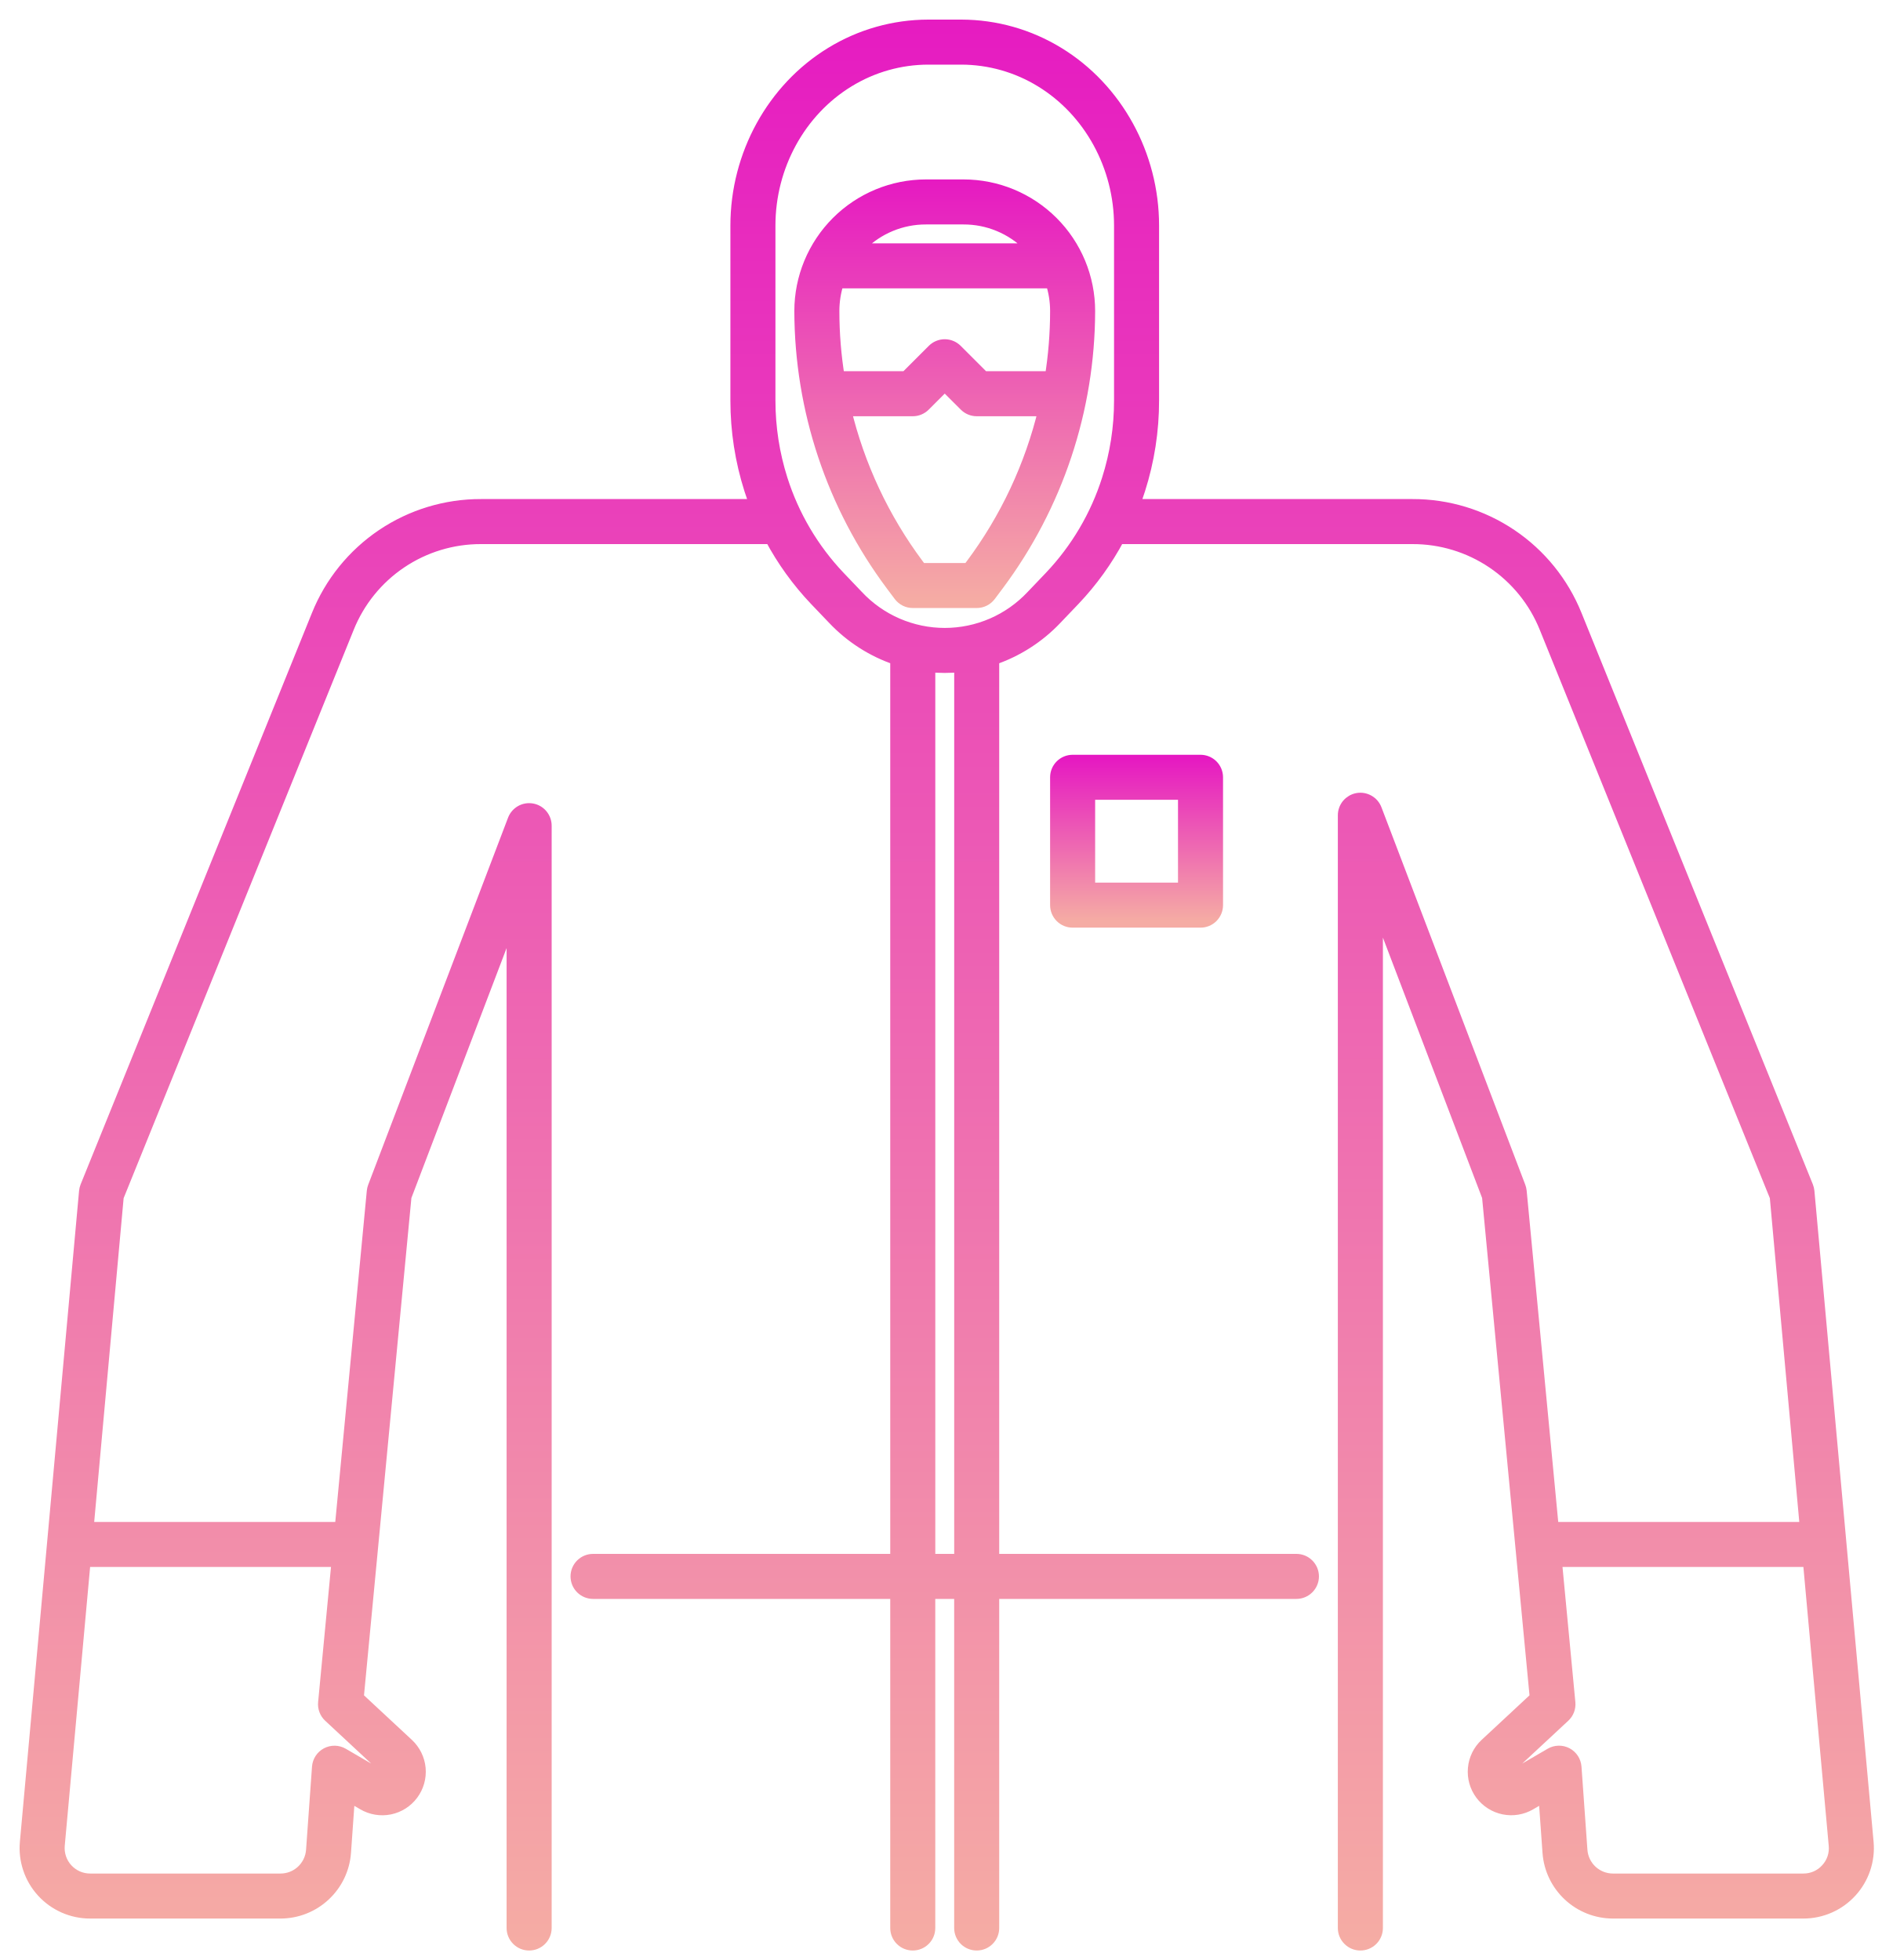
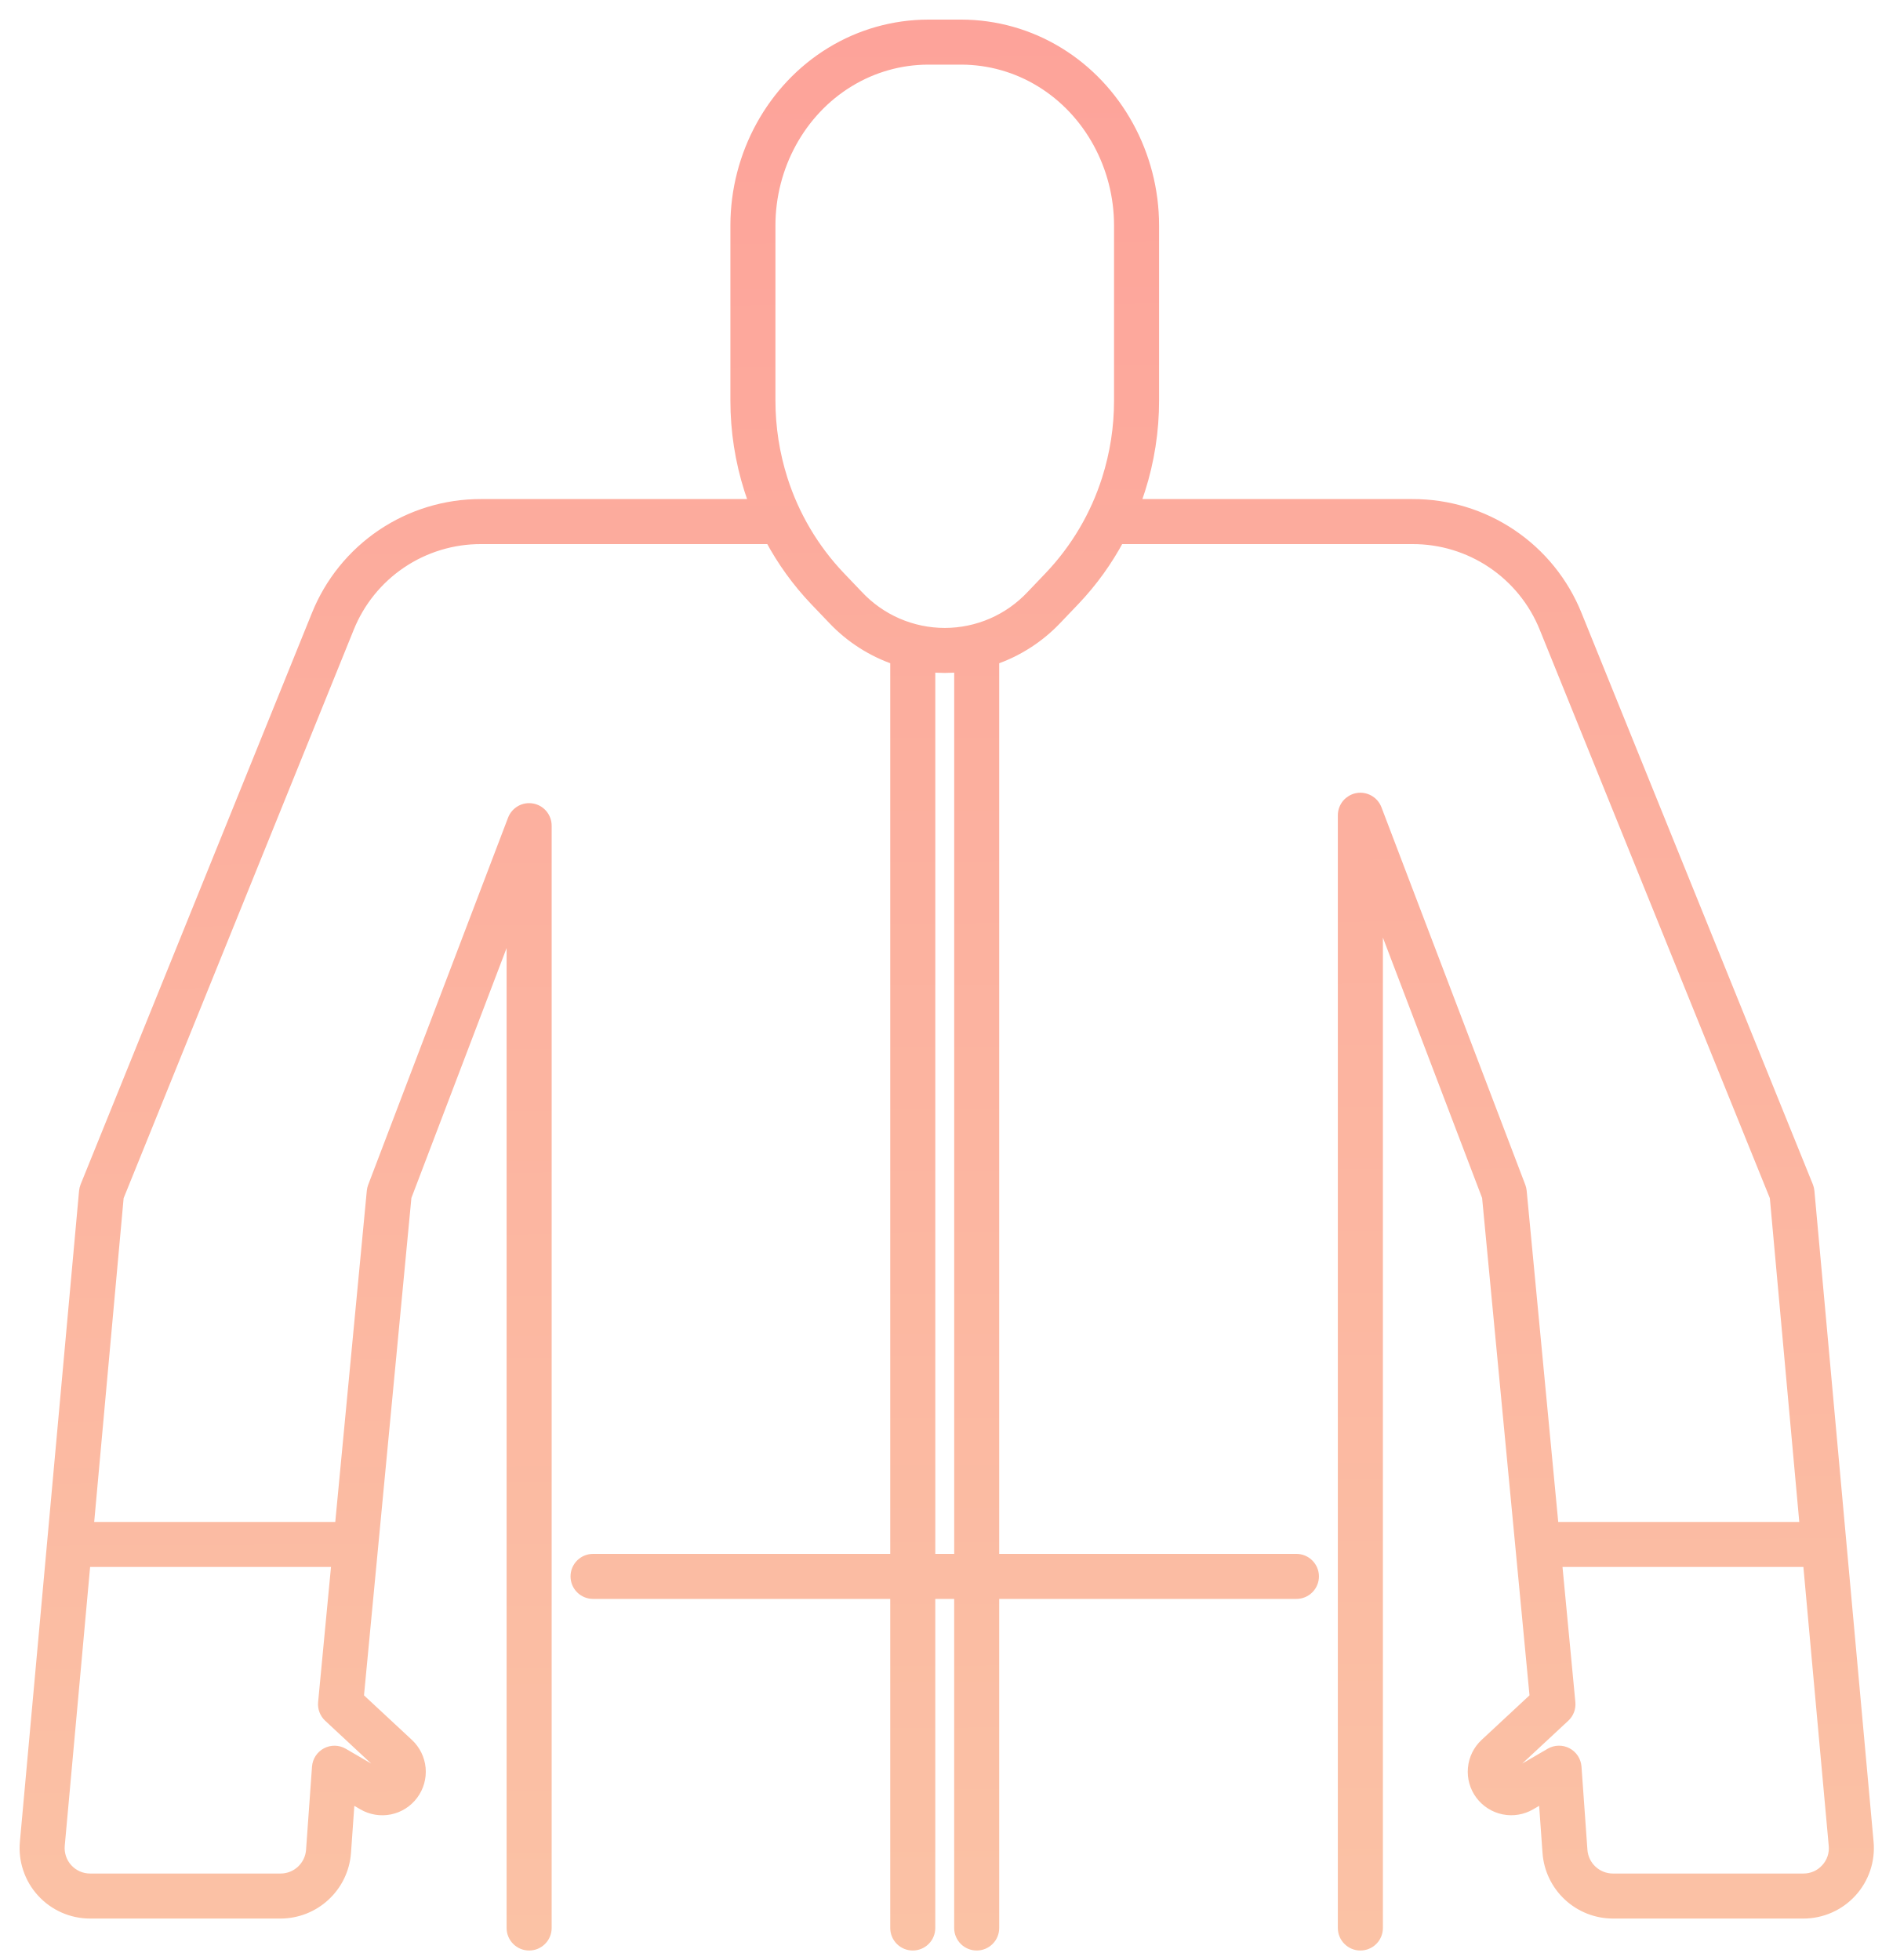
<svg xmlns="http://www.w3.org/2000/svg" width="72" height="75" viewBox="0 0 72 75" fill="none">
-   <path d="M36.86 7.116H35.427C34.157 7.116 32.939 7.62 32.041 8.518C31.144 9.416 30.639 10.633 30.639 11.903C30.647 15.675 31.87 19.344 34.127 22.366L34.431 22.772C34.488 22.848 34.562 22.909 34.647 22.952C34.731 22.994 34.825 23.016 34.92 23.016H37.366C37.461 23.016 37.555 22.994 37.64 22.952C37.725 22.909 37.799 22.848 37.856 22.772L38.16 22.366C40.416 19.344 41.639 15.675 41.647 11.903C41.647 11.274 41.523 10.652 41.283 10.071C41.042 9.49 40.69 8.962 40.245 8.518C39.8 8.073 39.273 7.721 38.692 7.48C38.111 7.239 37.488 7.116 36.86 7.116ZM32.906 9.383C33.236 9.051 33.629 8.787 34.062 8.608C34.495 8.429 34.958 8.337 35.427 8.339H36.86C37.328 8.337 37.792 8.429 38.224 8.608C38.657 8.787 39.05 9.051 39.38 9.383C39.438 9.441 39.493 9.501 39.546 9.562H32.74C32.794 9.501 32.848 9.441 32.906 9.383ZM37.181 21.632L37.06 21.793H35.226L35.105 21.632C33.78 19.858 32.83 17.831 32.314 15.678H34.92C35.082 15.678 35.238 15.613 35.353 15.498L36.143 14.708L36.934 15.498C37.049 15.613 37.204 15.677 37.366 15.678H39.972C39.456 17.831 38.507 19.858 37.181 21.632ZM40.219 14.454H37.62L36.576 13.41C36.461 13.296 36.305 13.231 36.143 13.231C35.981 13.231 35.825 13.296 35.711 13.41L34.667 14.454H32.068C31.931 13.611 31.862 12.758 31.862 11.903C31.862 11.523 31.922 11.146 32.041 10.785H40.245C40.364 11.146 40.424 11.523 40.424 11.903C40.424 12.758 40.355 13.611 40.219 14.454Z" fill="url(#paint0_linear_70_16456)" stroke="url(#paint1_linear_70_16456)" stroke-width="0.5" />
-   <path d="M41.036 29.132C40.874 29.132 40.718 29.196 40.603 29.311C40.489 29.425 40.424 29.581 40.424 29.743V34.636C40.424 34.798 40.489 34.953 40.603 35.068C40.718 35.183 40.874 35.247 41.036 35.247H45.928C46.091 35.247 46.246 35.183 46.361 35.068C46.475 34.953 46.54 34.798 46.54 34.636V29.743C46.54 29.581 46.475 29.425 46.361 29.311C46.246 29.196 46.091 29.132 45.928 29.132H41.036ZM45.317 34.024H41.647V30.355H45.317V34.024Z" fill="url(#paint2_linear_70_16456)" stroke="url(#paint3_linear_70_16456)" stroke-width="0.5" />
-   <path d="M71.429 70.496L69.165 45.589C69.159 45.529 69.145 45.47 69.123 45.415L60.273 23.549C59.773 22.306 58.912 21.24 57.8 20.491C56.689 19.742 55.378 19.343 54.038 19.347H43.346C43.426 19.142 43.499 18.935 43.566 18.725C43.916 17.626 44.094 16.479 44.093 15.326V8.63C44.093 5.932 42.706 3.409 40.474 2.046C39.361 1.364 38.082 1.002 36.777 1H35.51C34.205 1.002 32.925 1.364 31.813 2.046C29.581 3.409 28.193 5.932 28.193 8.63V15.326C28.192 16.479 28.37 17.626 28.72 18.725C28.787 18.935 28.861 19.142 28.94 19.347H18.401C17.061 19.343 15.75 19.742 14.638 20.491C13.527 21.241 12.665 22.306 12.165 23.55L3.316 45.415C3.294 45.47 3.28 45.529 3.274 45.589L1.01 70.496C0.979 70.834 1.019 71.176 1.128 71.498C1.236 71.82 1.41 72.116 1.64 72.367C1.869 72.618 2.148 72.819 2.459 72.956C2.77 73.093 3.106 73.164 3.446 73.164H10.737C11.355 73.162 11.95 72.927 12.402 72.505C12.855 72.084 13.132 71.508 13.178 70.891L13.335 68.683L13.911 69.019C14.211 69.194 14.566 69.253 14.908 69.184C15.249 69.114 15.552 68.921 15.76 68.641C15.968 68.362 16.065 68.015 16.034 67.668C16.002 67.322 15.843 66.999 15.588 66.761L13.665 64.972L15.493 45.784L19.631 34.919V73.776C19.631 73.938 19.696 74.094 19.811 74.208C19.925 74.323 20.081 74.387 20.243 74.387C20.405 74.387 20.561 74.323 20.675 74.208C20.79 74.094 20.855 73.938 20.855 73.776V31.596C20.855 31.453 20.805 31.314 20.713 31.203C20.622 31.093 20.494 31.018 20.353 30.993C20.212 30.967 20.066 30.991 19.942 31.062C19.817 31.133 19.721 31.245 19.67 31.379L14.319 45.427C14.3 45.478 14.287 45.532 14.282 45.587L13.054 58.487H3.33L4.484 45.789L13.299 24.009C13.708 22.991 14.413 22.119 15.323 21.506C16.232 20.893 17.305 20.567 18.401 20.57H29.502C29.961 21.432 30.534 22.227 31.206 22.935L31.904 23.665C32.568 24.366 33.393 24.894 34.308 25.202V59.71H22.688C22.526 59.71 22.371 59.774 22.256 59.889C22.141 60.004 22.077 60.159 22.077 60.321C22.077 60.484 22.141 60.639 22.256 60.754C22.371 60.868 22.526 60.933 22.688 60.933H34.308V73.776C34.308 73.938 34.373 74.094 34.487 74.208C34.602 74.323 34.757 74.387 34.92 74.387C35.082 74.387 35.237 74.323 35.352 74.208C35.467 74.094 35.531 73.938 35.531 73.776V60.933H36.754V73.776C36.754 73.938 36.819 74.094 36.933 74.208C37.048 74.323 37.204 74.387 37.366 74.387C37.528 74.387 37.684 74.323 37.798 74.208C37.913 74.094 37.977 73.938 37.977 73.776V60.933H49.597C49.759 60.933 49.915 60.868 50.029 60.754C50.144 60.639 50.209 60.484 50.209 60.321C50.209 60.159 50.144 60.004 50.029 59.889C49.915 59.774 49.759 59.71 49.597 59.71H37.977V25.203C38.892 24.894 39.717 24.367 40.382 23.666L41.08 22.935C41.752 22.228 42.325 21.432 42.783 20.57H54.038C55.134 20.567 56.207 20.893 57.116 21.506C58.026 22.119 58.731 22.991 59.14 24.009L67.955 45.789L69.109 58.487H59.386L58.157 45.586C58.152 45.531 58.139 45.478 58.12 45.426L52.616 30.978C52.565 30.845 52.469 30.733 52.344 30.663C52.219 30.593 52.074 30.568 51.933 30.594C51.793 30.62 51.666 30.695 51.574 30.804C51.483 30.914 51.432 31.053 51.432 31.196V73.776C51.432 73.938 51.497 74.094 51.612 74.208C51.726 74.323 51.882 74.387 52.044 74.387C52.206 74.387 52.362 74.323 52.477 74.208C52.591 74.094 52.656 73.938 52.656 73.776V34.519L56.947 45.784L58.775 64.972L56.852 66.761C56.597 66.998 56.439 67.321 56.408 67.668C56.376 68.014 56.473 68.36 56.681 68.64C56.889 68.919 57.192 69.112 57.533 69.182C57.874 69.252 58.228 69.194 58.529 69.018L59.104 68.683L59.262 70.891C59.308 71.508 59.585 72.084 60.037 72.505C60.489 72.927 61.084 73.162 61.702 73.164H68.993C69.333 73.164 69.669 73.093 69.98 72.956C70.291 72.819 70.57 72.618 70.799 72.367C71.028 72.116 71.203 71.82 71.311 71.498C71.42 71.176 71.46 70.835 71.429 70.496H71.429ZM12.938 59.71L12.419 65.156C12.41 65.249 12.423 65.344 12.456 65.431C12.489 65.519 12.542 65.598 12.611 65.662L14.755 67.657C14.79 67.689 14.812 67.733 14.816 67.78C14.821 67.828 14.807 67.875 14.779 67.913C14.751 67.951 14.709 67.977 14.662 67.987C14.616 67.996 14.568 67.987 14.527 67.963L13.103 67.133C13.014 67.081 12.912 67.052 12.808 67.05C12.705 67.048 12.602 67.072 12.51 67.121C12.419 67.169 12.341 67.24 12.284 67.327C12.227 67.414 12.194 67.514 12.186 67.617L11.958 70.805C11.935 71.113 11.796 71.401 11.57 71.612C11.344 71.823 11.047 71.94 10.737 71.941H3.446C3.276 71.941 3.108 71.906 2.952 71.837C2.797 71.768 2.657 71.668 2.543 71.542C2.428 71.417 2.341 71.269 2.287 71.108C2.233 70.947 2.213 70.776 2.228 70.607L3.219 59.71H12.938ZM36.755 59.71H35.532V25.468C35.938 25.511 36.348 25.511 36.755 25.468V59.71ZM42.87 15.326C42.871 16.353 42.713 17.375 42.401 18.354C41.958 19.75 41.204 21.027 40.196 22.09L39.498 22.821C39.068 23.28 38.549 23.647 37.972 23.898C37.395 24.148 36.772 24.278 36.143 24.278C35.514 24.278 34.892 24.148 34.315 23.898C33.737 23.647 33.218 23.28 32.789 22.821L32.091 22.09C31.083 21.027 30.329 19.75 29.885 18.354C29.574 17.375 29.416 16.353 29.416 15.326V8.63C29.416 6.355 30.578 4.232 32.45 3.09C33.371 2.525 34.43 2.225 35.51 2.223H36.777C37.857 2.225 38.916 2.525 39.837 3.09C41.708 4.232 42.87 6.355 42.87 8.63V15.326ZM69.896 71.543C69.782 71.67 69.643 71.77 69.487 71.839C69.331 71.907 69.163 71.942 68.993 71.941H61.701C61.392 71.94 61.095 71.822 60.869 71.612C60.643 71.401 60.504 71.112 60.481 70.804L60.254 67.617C60.246 67.513 60.212 67.413 60.156 67.326C60.099 67.239 60.021 67.168 59.929 67.119C59.837 67.071 59.734 67.046 59.63 67.049C59.527 67.051 59.425 67.079 59.335 67.132L57.912 67.962C57.871 67.986 57.823 67.994 57.777 67.985C57.73 67.976 57.689 67.95 57.661 67.912C57.632 67.874 57.619 67.827 57.623 67.779C57.628 67.732 57.649 67.688 57.684 67.656L59.828 65.661C59.897 65.597 59.95 65.518 59.983 65.431C60.016 65.343 60.029 65.249 60.02 65.156L59.502 59.71H69.221L70.211 70.607C70.228 70.776 70.208 70.947 70.154 71.109C70.1 71.27 70.012 71.418 69.896 71.543Z" fill="url(#paint4_linear_70_16456)" stroke="url(#paint5_linear_70_16456)" stroke-width="0.5" />
+   <path d="M71.429 70.496L69.165 45.589C69.159 45.529 69.145 45.47 69.123 45.415L60.273 23.549C59.773 22.306 58.912 21.24 57.8 20.491C56.689 19.742 55.378 19.343 54.038 19.347H43.346C43.426 19.142 43.499 18.935 43.566 18.725C43.916 17.626 44.094 16.479 44.093 15.326V8.63C44.093 5.932 42.706 3.409 40.474 2.046C39.361 1.364 38.082 1.002 36.777 1H35.51C34.205 1.002 32.925 1.364 31.813 2.046C29.581 3.409 28.193 5.932 28.193 8.63V15.326C28.192 16.479 28.37 17.626 28.72 18.725C28.787 18.935 28.861 19.142 28.94 19.347H18.401C17.061 19.343 15.75 19.742 14.638 20.491C13.527 21.241 12.665 22.306 12.165 23.55L3.316 45.415C3.294 45.47 3.28 45.529 3.274 45.589L1.01 70.496C0.979 70.834 1.019 71.176 1.128 71.498C1.236 71.82 1.41 72.116 1.64 72.367C1.869 72.618 2.148 72.819 2.459 72.956C2.77 73.093 3.106 73.164 3.446 73.164H10.737C11.355 73.162 11.95 72.927 12.402 72.505C12.855 72.084 13.132 71.508 13.178 70.891L13.335 68.683L13.911 69.019C14.211 69.194 14.566 69.253 14.908 69.184C15.249 69.114 15.552 68.921 15.76 68.641C15.968 68.362 16.065 68.015 16.034 67.668C16.002 67.322 15.843 66.999 15.588 66.761L13.665 64.972L15.493 45.784L19.631 34.919V73.776C19.631 73.938 19.696 74.094 19.811 74.208C19.925 74.323 20.081 74.387 20.243 74.387C20.405 74.387 20.561 74.323 20.675 74.208C20.79 74.094 20.855 73.938 20.855 73.776V31.596C20.855 31.453 20.805 31.314 20.713 31.203C20.622 31.093 20.494 31.018 20.353 30.993C20.212 30.967 20.066 30.991 19.942 31.062C19.817 31.133 19.721 31.245 19.67 31.379L14.319 45.427C14.3 45.478 14.287 45.532 14.282 45.587L13.054 58.487H3.33L4.484 45.789L13.299 24.009C13.708 22.991 14.413 22.119 15.323 21.506C16.232 20.893 17.305 20.567 18.401 20.57H29.502C29.961 21.432 30.534 22.227 31.206 22.935L31.904 23.665C32.568 24.366 33.393 24.894 34.308 25.202V59.71H22.688C22.526 59.71 22.371 59.774 22.256 59.889C22.141 60.004 22.077 60.159 22.077 60.321C22.077 60.484 22.141 60.639 22.256 60.754C22.371 60.868 22.526 60.933 22.688 60.933H34.308V73.776C34.308 73.938 34.373 74.094 34.487 74.208C34.602 74.323 34.757 74.387 34.92 74.387C35.082 74.387 35.237 74.323 35.352 74.208C35.467 74.094 35.531 73.938 35.531 73.776V60.933H36.754V73.776C36.754 73.938 36.819 74.094 36.933 74.208C37.048 74.323 37.204 74.387 37.366 74.387C37.528 74.387 37.684 74.323 37.798 74.208C37.913 74.094 37.977 73.938 37.977 73.776V60.933H49.597C49.759 60.933 49.915 60.868 50.029 60.754C50.144 60.639 50.209 60.484 50.209 60.321C50.209 60.159 50.144 60.004 50.029 59.889C49.915 59.774 49.759 59.71 49.597 59.71H37.977V25.203C38.892 24.894 39.717 24.367 40.382 23.666L41.08 22.935C41.752 22.228 42.325 21.432 42.783 20.57H54.038C55.134 20.567 56.207 20.893 57.116 21.506C58.026 22.119 58.731 22.991 59.14 24.009L67.955 45.789L69.109 58.487H59.386L58.157 45.586C58.152 45.531 58.139 45.478 58.12 45.426L52.616 30.978C52.565 30.845 52.469 30.733 52.344 30.663C52.219 30.593 52.074 30.568 51.933 30.594C51.793 30.62 51.666 30.695 51.574 30.804C51.483 30.914 51.432 31.053 51.432 31.196V73.776C51.432 73.938 51.497 74.094 51.612 74.208C51.726 74.323 51.882 74.387 52.044 74.387C52.206 74.387 52.362 74.323 52.477 74.208C52.591 74.094 52.656 73.938 52.656 73.776V34.519L56.947 45.784L58.775 64.972L56.852 66.761C56.597 66.998 56.439 67.321 56.408 67.668C56.376 68.014 56.473 68.36 56.681 68.64C56.889 68.919 57.192 69.112 57.533 69.182C57.874 69.252 58.228 69.194 58.529 69.018L59.104 68.683L59.262 70.891C59.308 71.508 59.585 72.084 60.037 72.505C60.489 72.927 61.084 73.162 61.702 73.164H68.993C69.333 73.164 69.669 73.093 69.98 72.956C70.291 72.819 70.57 72.618 70.799 72.367C71.028 72.116 71.203 71.82 71.311 71.498C71.42 71.176 71.46 70.835 71.429 70.496H71.429ZM12.938 59.71L12.419 65.156C12.41 65.249 12.423 65.344 12.456 65.431C12.489 65.519 12.542 65.598 12.611 65.662L14.755 67.657C14.79 67.689 14.812 67.733 14.816 67.78C14.821 67.828 14.807 67.875 14.779 67.913C14.751 67.951 14.709 67.977 14.662 67.987C14.616 67.996 14.568 67.987 14.527 67.963L13.103 67.133C13.014 67.081 12.912 67.052 12.808 67.05C12.705 67.048 12.602 67.072 12.51 67.121C12.419 67.169 12.341 67.24 12.284 67.327C12.227 67.414 12.194 67.514 12.186 67.617L11.958 70.805C11.935 71.113 11.796 71.401 11.57 71.612C11.344 71.823 11.047 71.94 10.737 71.941H3.446C3.276 71.941 3.108 71.906 2.952 71.837C2.797 71.768 2.657 71.668 2.543 71.542C2.428 71.417 2.341 71.269 2.287 71.108C2.233 70.947 2.213 70.776 2.228 70.607L3.219 59.71H12.938ZM36.755 59.71H35.532V25.468C35.938 25.511 36.348 25.511 36.755 25.468V59.71ZM42.87 15.326C42.871 16.353 42.713 17.375 42.401 18.354C41.958 19.75 41.204 21.027 40.196 22.09L39.498 22.821C39.068 23.28 38.549 23.647 37.972 23.898C37.395 24.148 36.772 24.278 36.143 24.278C35.514 24.278 34.892 24.148 34.315 23.898C33.737 23.647 33.218 23.28 32.789 22.821L32.091 22.09C31.083 21.027 30.329 19.75 29.885 18.354C29.574 17.375 29.416 16.353 29.416 15.326V8.63C29.416 6.355 30.578 4.232 32.45 3.09C33.371 2.525 34.43 2.225 35.51 2.223H36.777C37.857 2.225 38.916 2.525 39.837 3.09C41.708 4.232 42.87 6.355 42.87 8.63V15.326ZM69.896 71.543C69.782 71.67 69.643 71.77 69.487 71.839C69.331 71.907 69.163 71.942 68.993 71.941H61.701C61.392 71.94 61.095 71.822 60.869 71.612C60.643 71.401 60.504 71.112 60.481 70.804L60.254 67.617C60.246 67.513 60.212 67.413 60.156 67.326C60.099 67.239 60.021 67.168 59.929 67.119C59.837 67.071 59.734 67.046 59.63 67.049C59.527 67.051 59.425 67.079 59.335 67.132L57.912 67.962C57.871 67.986 57.823 67.994 57.777 67.985C57.73 67.976 57.689 67.95 57.661 67.912C57.632 67.874 57.619 67.827 57.623 67.779C57.628 67.732 57.649 67.688 57.684 67.656L59.828 65.661C59.897 65.597 59.95 65.518 59.983 65.431C60.016 65.343 60.029 65.249 60.02 65.156L59.502 59.71H69.221L70.211 70.607C70.228 70.776 70.208 70.947 70.154 71.109C70.1 71.27 70.012 71.418 69.896 71.543Z" fill="url(#paint0_linear_434_14706)" stroke="url(#paint1_linear_434_14706)" stroke-width="0.5" />
  <defs>
-     <linearGradient id="paint0_linear_70_16456" x1="36.143" y1="5.58" x2="36.143" y2="23.016" gradientUnits="userSpaceOnUse">
-       <stop offset="0.032" stop-color="#E513C3" />
-       <stop offset="1" stop-color="#F5ACA4" />
+     <linearGradient id="paint0_linear_434_14706" x1="36.219" y1="1" x2="36.521" y2="74.392" gradientUnits="userSpaceOnUse">
+       <stop stop-color="#FDA39A" />
+       <stop offset="1" stop-color="#FBC2A5" />
    </linearGradient>
-     <linearGradient id="paint1_linear_70_16456" x1="36.143" y1="5.58" x2="36.143" y2="23.016" gradientUnits="userSpaceOnUse">
-       <stop offset="0.032" stop-color="#E513C3" />
-       <stop offset="1" stop-color="#F5ACA4" />
-     </linearGradient>
-     <linearGradient id="paint2_linear_70_16456" x1="43.482" y1="28.541" x2="43.482" y2="35.247" gradientUnits="userSpaceOnUse">
-       <stop offset="0.032" stop-color="#E513C3" />
-       <stop offset="1" stop-color="#F5ACA4" />
-     </linearGradient>
-     <linearGradient id="paint3_linear_70_16456" x1="43.482" y1="28.541" x2="43.482" y2="35.247" gradientUnits="userSpaceOnUse">
-       <stop offset="0.032" stop-color="#E513C3" />
-       <stop offset="1" stop-color="#F5ACA4" />
-     </linearGradient>
-     <linearGradient id="paint4_linear_70_16456" x1="36.219" y1="-6.085" x2="36.219" y2="74.387" gradientUnits="userSpaceOnUse">
-       <stop offset="0.032" stop-color="#E513C3" />
-       <stop offset="1" stop-color="#F5ACA4" />
-     </linearGradient>
-     <linearGradient id="paint5_linear_70_16456" x1="36.219" y1="-6.085" x2="36.219" y2="74.387" gradientUnits="userSpaceOnUse">
-       <stop offset="0.032" stop-color="#E513C3" />
-       <stop offset="1" stop-color="#F5ACA4" />
+     <linearGradient id="paint1_linear_434_14706" x1="36.219" y1="1" x2="36.521" y2="74.392" gradientUnits="userSpaceOnUse">
+       <stop stop-color="#FDA39A" />
+       <stop offset="1" stop-color="#FBC2A5" />
    </linearGradient>
  </defs>
</svg>
